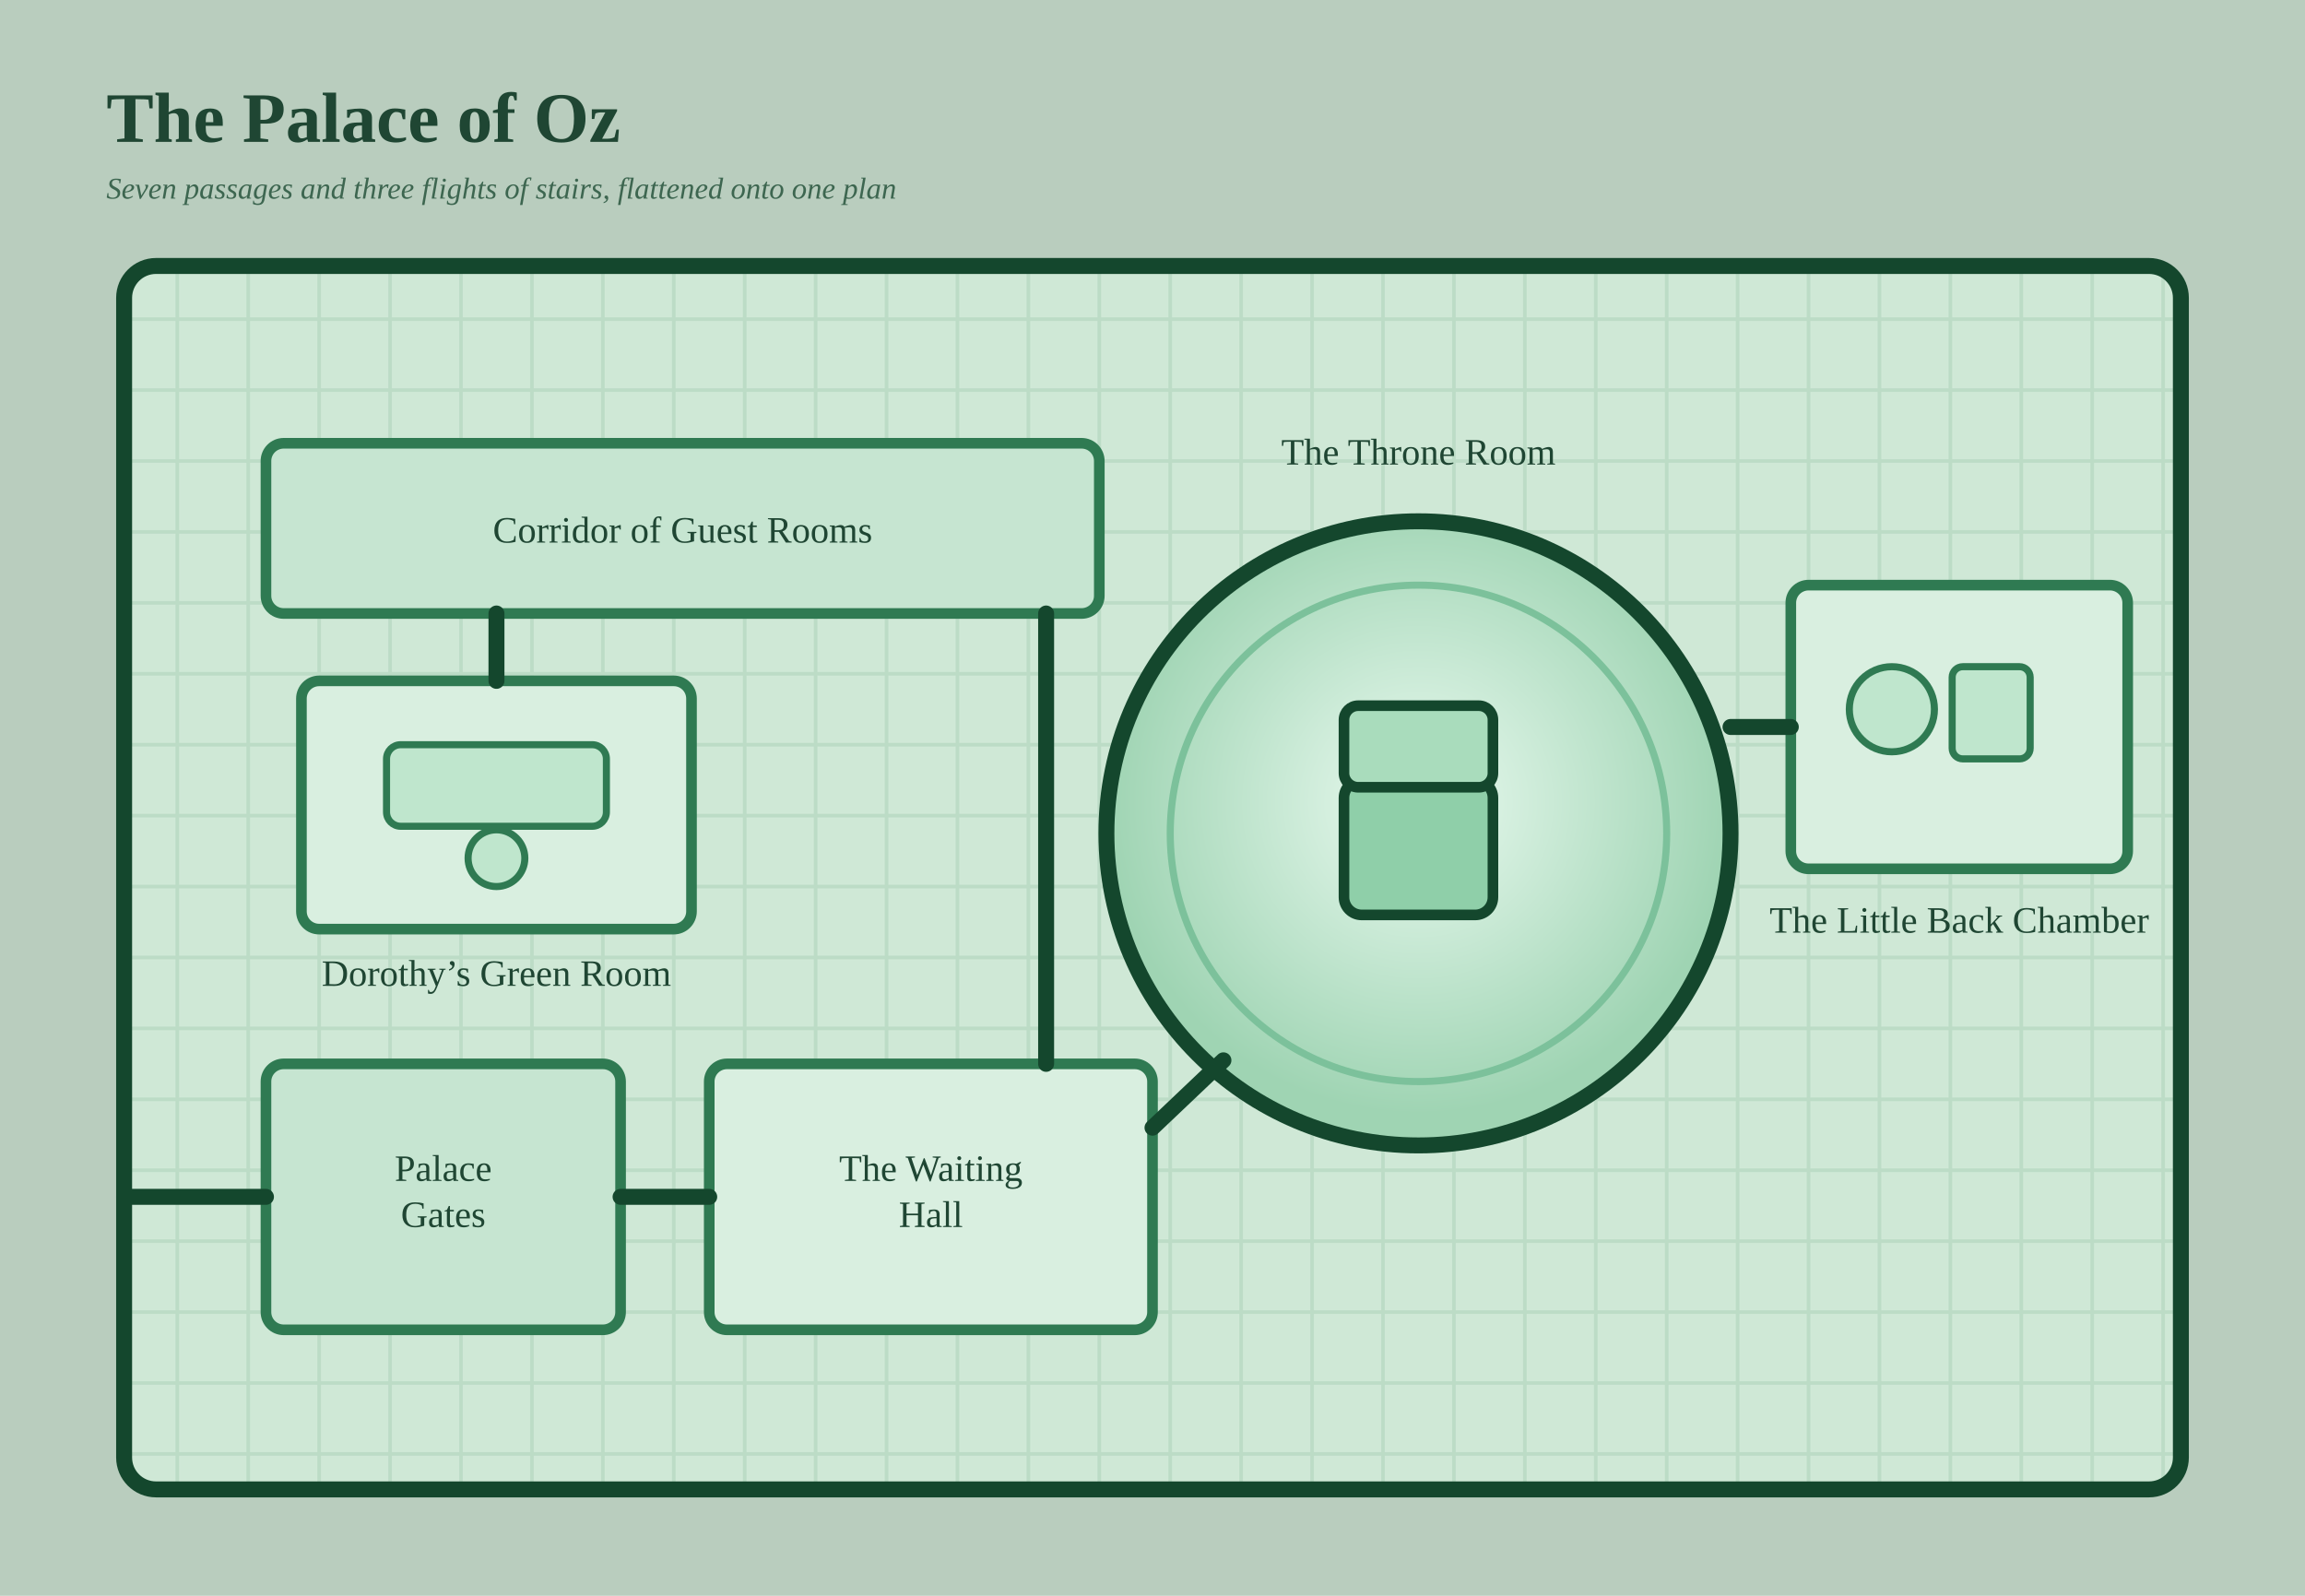
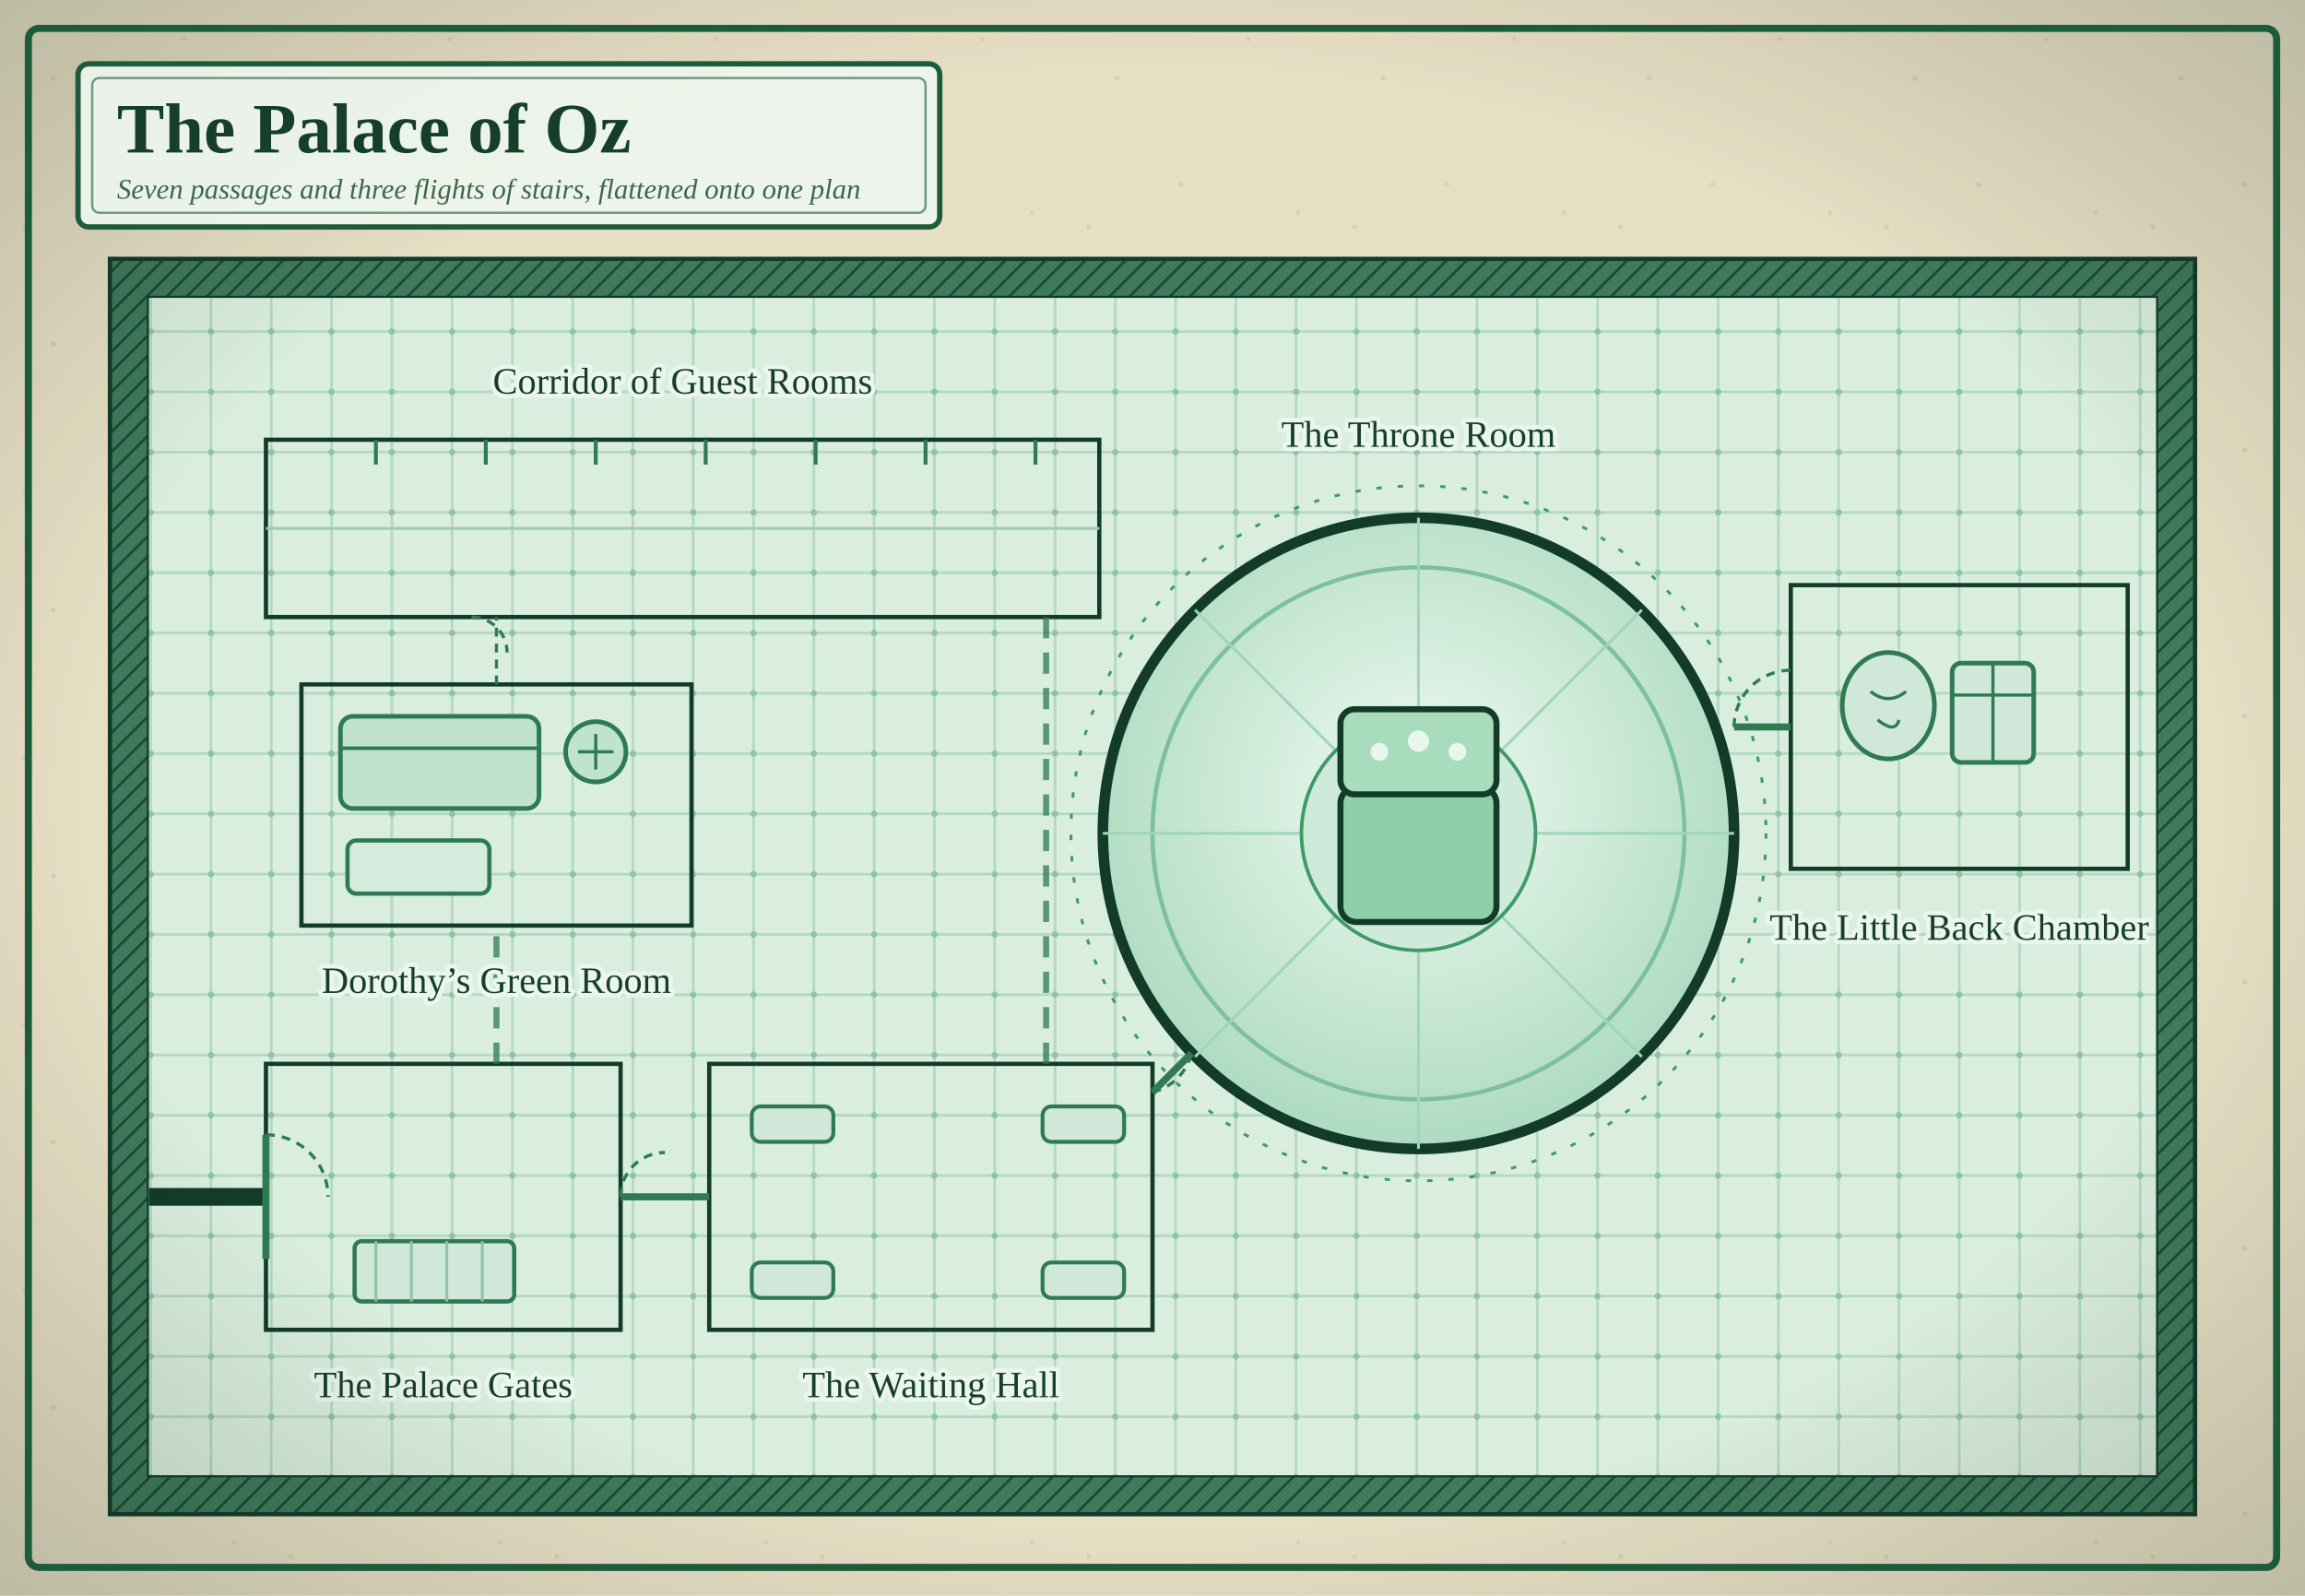
<svg xmlns="http://www.w3.org/2000/svg" width="1300" height="900" viewBox="0 0 1300 900">
  <defs>
-     <pattern id="marble" width="40" height="40" patternUnits="userSpaceOnUse">
-       <rect width="40" height="40" fill="#cfe8d6" />
-       <path d="M0 20 H40 M20 0 V40" stroke="#bcdcc6" stroke-width="2" />
+     <pattern id="paper" width="150" height="150" patternUnits="userSpaceOnUse">
+       <rect width="150" height="150" fill="#e7dfc4" />
+       <g fill="#cfc39c" fill-opacity=".5">
+         <circle cx="30" cy="44" r="1.5" />
+         <circle cx="104" cy="22" r="1.3" />
+         <circle cx="66" cy="104" r="1.4" />
+         <circle cx="132" cy="120" r="1.2" />
+         <circle cx="14" cy="128" r="1.3" />
+       </g>
    </pattern>
-     <radialGradient id="dome" cx="50%" cy="45%">
-       <stop offset="0%" stop-color="#eafaf0" />
-       <stop offset="100%" stop-color="#9fd4b3" />
+     <pattern id="poche" width="8" height="8" patternUnits="userSpaceOnUse" patternTransform="rotate(45)">
+       <rect width="8" height="8" fill="#3f7a5c" />
+       <line x1="0" y1="0" x2="0" y2="8" stroke="#1c4c36" stroke-width="3" />
+     </pattern>
+     <pattern id="tile" width="34" height="34" patternUnits="userSpaceOnUse">
+       <rect width="34" height="34" fill="#d9eede" />
+       <path d="M0 17 H34 M17 0 V34" stroke="#b3d8c2" stroke-width="1.4" />
+       <circle cx="17" cy="17" r="1.8" fill="#8fc3a1" />
+     </pattern>
+     <radialGradient id="dome" cx="50%" cy="44%" r="60%">
+       <stop offset="0%" stop-color="#f0fbf3" />
+       <stop offset="100%" stop-color="#a8d8bd" />
+     </radialGradient>
+     <radialGradient id="vignette" cx="50%" cy="50%" r="72%">
+       <stop offset="64%" stop-color="#000" stop-opacity="0" />
+       <stop offset="100%" stop-color="#1e3a28" stop-opacity=".22" />
    </radialGradient>
    <style>
-       .t{font-family:Georgia,'Times New Roman',serif;fill:#1f4633}
-       .title{font-size:40px;font-weight:bold}
-       .feat{font-size:21px}
-       .note{font-size:17px;font-style:italic;fill:#3d6650}
-       .room{fill:#d9efe0;stroke:#2f7a52;stroke-width:6}
-       .hall{fill:#c6e5d1;stroke:#2f7a52;stroke-width:6}
-       .door{stroke:#14472d;stroke-width:9;stroke-linecap:round}
+       .t{font-family:Georgia,'Times New Roman',serif;fill:#153f2b}
+       .feat{font-size:21px;paint-order:stroke;stroke:#eaf5ee;stroke-width:5;stroke-linejoin:round}
+       .note{font-size:16px;font-style:italic;fill:#3d6650}
+       .wall{fill:url(#poche);stroke:#123c29;stroke-width:2.4}
+       .floor{fill:url(#tile);stroke:#123c29;stroke-width:2.4}
+       .swing{fill:none;stroke:#2f7a52;stroke-width:1.8;stroke-dasharray:5 4}
    </style>
  </defs>
-   <rect width="1300" height="900" fill="#b9cdbe" />
-   <rect x="70" y="150" width="1160" height="690" rx="18" fill="url(#marble)" stroke="#14472d" stroke-width="9" />
-   <rect x="150" y="250" width="470" height="96" rx="10" class="hall" />
-   <text class="t feat" x="385" y="306" text-anchor="middle">Corridor of Guest Rooms</text>
-   <rect x="170" y="384" width="220" height="140" rx="10" class="room" />
-   <g transform="translate(280,450)">
-     <rect x="-62" y="-30" width="124" height="46" rx="8" fill="#bfe6cd" stroke="#2f7a52" stroke-width="4" />
-     <circle cx="0" cy="34" r="16" fill="#bfe6cd" stroke="#2f7a52" stroke-width="4" />
+   <rect width="1300" height="900" fill="url(#paper)" />
+   <path d="M62 146 H1238 V854 H62 Z M84 168 H1216 V832 H84 Z" class="wall" fill-rule="evenodd" />
+   <rect x="84" y="168" width="1132" height="664" fill="url(#tile)" />
+   <g>
+     <rect x="150" y="248" width="470" height="100" class="floor" />
+     <g stroke="#9fcbb2" stroke-width="1.6">
+       <path d="M150 298 H620" />
+     </g>
+     <g fill="none" stroke="#2f7a52" stroke-width="2.2">
+       <path d="M212 248 v14 M274 248 v14 M336 248 v14 M398 248 v14 M460 248 v14 M522 248 v14 M584 248 v14" />
+     </g>
  </g>
-   <text class="t feat" x="280" y="556" text-anchor="middle">Dorothy’s Green Room</text>
-   <path class="door" d="M280 346 V384" />
-   <rect x="150" y="600" width="200" height="150" rx="10" class="hall" />
-   <text class="t feat" x="250" y="666" text-anchor="middle">Palace</text>
-   <text class="t feat" x="250" y="692" text-anchor="middle">Gates</text>
-   <path class="door" d="M70 675 H150" />
-   <rect x="400" y="600" width="250" height="150" rx="10" class="room" />
-   <text class="t feat" x="525" y="666" text-anchor="middle">The Waiting</text>
-   <text class="t feat" x="525" y="692" text-anchor="middle">Hall</text>
-   <path class="door" d="M350 675 H400" />
-   <path class="door" d="M590 346 V600" />
-   <circle cx="800" cy="470" r="176" fill="url(#dome)" stroke="#14472d" stroke-width="9" />
-   <circle cx="800" cy="470" r="140" fill="none" stroke="#7cc19b" stroke-width="4" />
-   <g transform="translate(800,470)">
-     <rect x="-42" y="-30" width="84" height="76" rx="10" fill="#8fcfa9" stroke="#14472d" stroke-width="6" />
-     <rect x="-42" y="-72" width="84" height="46" rx="8" fill="#a9dcbc" stroke="#14472d" stroke-width="6" />
+   <g>
+     <rect x="170" y="386" width="220" height="136" class="floor" />
+     <rect x="192" y="404" width="112" height="52" rx="7" fill="#bfe3cf" stroke="#2f7a52" stroke-width="2.6" />
+     <path d="M192 422 h112" stroke="#2f7a52" stroke-width="2" />
+     <circle cx="336" cy="424" r="17" fill="#bfe3cf" stroke="#2f7a52" stroke-width="2.6" />
+     <path d="M336 414 v20 M326 424 h20" stroke="#2f7a52" stroke-width="1.8" />
+     <rect x="196" y="474" width="80" height="30" rx="5" fill="#d3ecdd" stroke="#2f7a52" stroke-width="2.4" />
+     <path d="M280 386 v-38" class="swing" />
+     <path d="M266 348 a20 20 0 0 1 20 20" class="swing" />
  </g>
-   <text class="t feat" x="800" y="262" text-anchor="middle">The Throne Room</text>
-   <path class="door" d="M650 636 L690 598" />
-   <rect x="1010" y="330" width="190" height="160" rx="10" class="room" />
-   <g transform="translate(1105,404)">
-     <circle cx="-38" cy="-4" r="24" fill="#bfe6cd" stroke="#2f7a52" stroke-width="4" />
-     <rect x="-4" y="-28" width="44" height="52" rx="6" fill="#bfe6cd" stroke="#2f7a52" stroke-width="4" />
+   <g>
+     <rect x="150" y="600" width="200" height="150" class="floor" />
+     <path d="M84 675 h66" stroke="#123c29" stroke-width="10" />
+     <path d="M150 640 v70" stroke="#2f7a52" stroke-width="4" />
+     <path d="M150 640 a35 35 0 0 1 35 35" class="swing" />
+     <rect x="200" y="700" width="90" height="34" rx="4" fill="#cfe8d9" stroke="#2f7a52" stroke-width="2.4" />
+     <g stroke="#8fc3a1" stroke-width="1.6">
+       <path d="M212 700 v34 M232 700 v34 M252 700 v34 M272 700 v34" />
+     </g>
  </g>
-   <text class="t feat" x="1105" y="526" text-anchor="middle">The Little Back Chamber</text>
-   <path class="door" d="M976 410 H1010" />
-   <text class="t title" x="60" y="80">The Palace of Oz</text>
-   <text class="t note" x="60" y="112">Seven passages and three flights of stairs, flattened onto one plan</text>
+   <g>
+     <rect x="400" y="600" width="250" height="150" class="floor" />
+     <g fill="#cfe8d9" stroke="#2f7a52" stroke-width="2.2">
+       <rect x="424" y="624" width="46" height="20" rx="5" />
+       <rect x="424" y="712" width="46" height="20" rx="5" />
+       <rect x="588" y="624" width="46" height="20" rx="5" />
+       <rect x="588" y="712" width="46" height="20" rx="5" />
+     </g>
+     <path d="M350 675 h50" stroke="#2f7a52" stroke-width="4" />
+     <path d="M350 675 a25 25 0 0 1 25 -25" class="swing" />
+   </g>
+   <g>
+     <circle cx="800" cy="470" r="178" fill="url(#dome)" stroke="#123c29" stroke-width="6" />
+     <circle cx="800" cy="470" r="150" fill="none" stroke="#7cc19b" stroke-width="2.4" />
+     <g stroke="#9fd6b6" stroke-width="1.6">
+       <path d="M800 292 V648 M622 470 H978 M674 344 L926 596 M926 344 L674 596" />
+     </g>
+     <circle cx="800" cy="470" r="66" fill="#cdeadb" stroke="#3f9a68" stroke-width="2" />
+     <g transform="translate(800,470)">
+       <rect x="-44" y="-26" width="88" height="76" rx="9" fill="#8fcfa9" stroke="#123c29" stroke-width="3.4" />
+       <rect x="-44" y="-70" width="88" height="48" rx="8" fill="#a9dcbc" stroke="#123c29" stroke-width="3.4" />
+       <g fill="#e8f7ee">
+         <circle cx="-22" cy="-46" r="5" />
+         <circle cx="0" cy="-52" r="6" />
+         <circle cx="22" cy="-46" r="5" />
+       </g>
+     </g>
+     <circle cx="800" cy="470" r="196" fill="none" stroke="#3f9a68" stroke-width="1.6" stroke-dasharray="3 9" />
+     <path d="M650 616 L672 594" stroke="#2f7a52" stroke-width="4" />
+     <path d="M650 616 a30 30 0 0 0 22 -22" class="swing" />
+   </g>
+   <g>
+     <rect x="1010" y="330" width="190" height="160" class="floor" />
+     <g transform="translate(1105,404)">
+       <ellipse cx="-40" cy="-6" rx="26" ry="30" fill="#cfe8d9" stroke="#2f7a52" stroke-width="2.6" />
+       <g stroke="#2f7a52" stroke-width="1.8" fill="none">
+         <path d="M-50 -14 q10 8 20 0 M-46 2 q10 8 12 0" />
+       </g>
+       <rect x="-4" y="-30" width="46" height="56" rx="5" fill="#cfe8d9" stroke="#2f7a52" stroke-width="2.6" />
+       <path d="M-4 -12 h46 M19 -30 v56" stroke="#2f7a52" stroke-width="1.8" />
+     </g>
+     <path d="M978 410 h32" stroke="#2f7a52" stroke-width="4" />
+     <path d="M978 410 a32 32 0 0 1 32 -32" class="swing" />
+   </g>
+   <g stroke="#2f7a52" stroke-width="3.4" fill="none" stroke-dasharray="12 8" opacity=".75">
+     <path d="M590 600 V348" />
+     <path d="M280 600 V522" />
+   </g>
+   <g class="t feat">
+     <text x="385" y="222" text-anchor="middle">Corridor of Guest Rooms</text>
+     <text x="280" y="560" text-anchor="middle">Dorothy’s Green Room</text>
+     <text x="250" y="788" text-anchor="middle">The Palace Gates</text>
+     <text x="525" y="788" text-anchor="middle">The Waiting Hall</text>
+     <text x="800" y="252" text-anchor="middle">The Throne Room</text>
+     <text x="1105" y="530" text-anchor="middle">The Little Back Chamber</text>
+   </g>
+   <rect width="1300" height="900" fill="url(#vignette)" />
+   <g transform="translate(44,36)">
+     <rect x="0" y="0" width="486" height="92" rx="6" fill="#eef7f0" fill-opacity=".88" stroke="#1c5c3a" stroke-width="3" />
+     <rect x="8" y="8" width="470" height="76" rx="4" fill="none" stroke="#1c5c3a" stroke-width="1.3" stroke-opacity=".6" />
+     <text class="t" x="22" y="50" font-size="40" font-weight="bold">The Palace of Oz</text>
+     <text class="t note" x="22" y="76">Seven passages and three flights of stairs, flattened onto one plan</text>
+   </g>
+   <rect x="16" y="16" width="1268" height="868" rx="6" fill="none" stroke="#1c5c3a" stroke-width="4" />
</svg>
